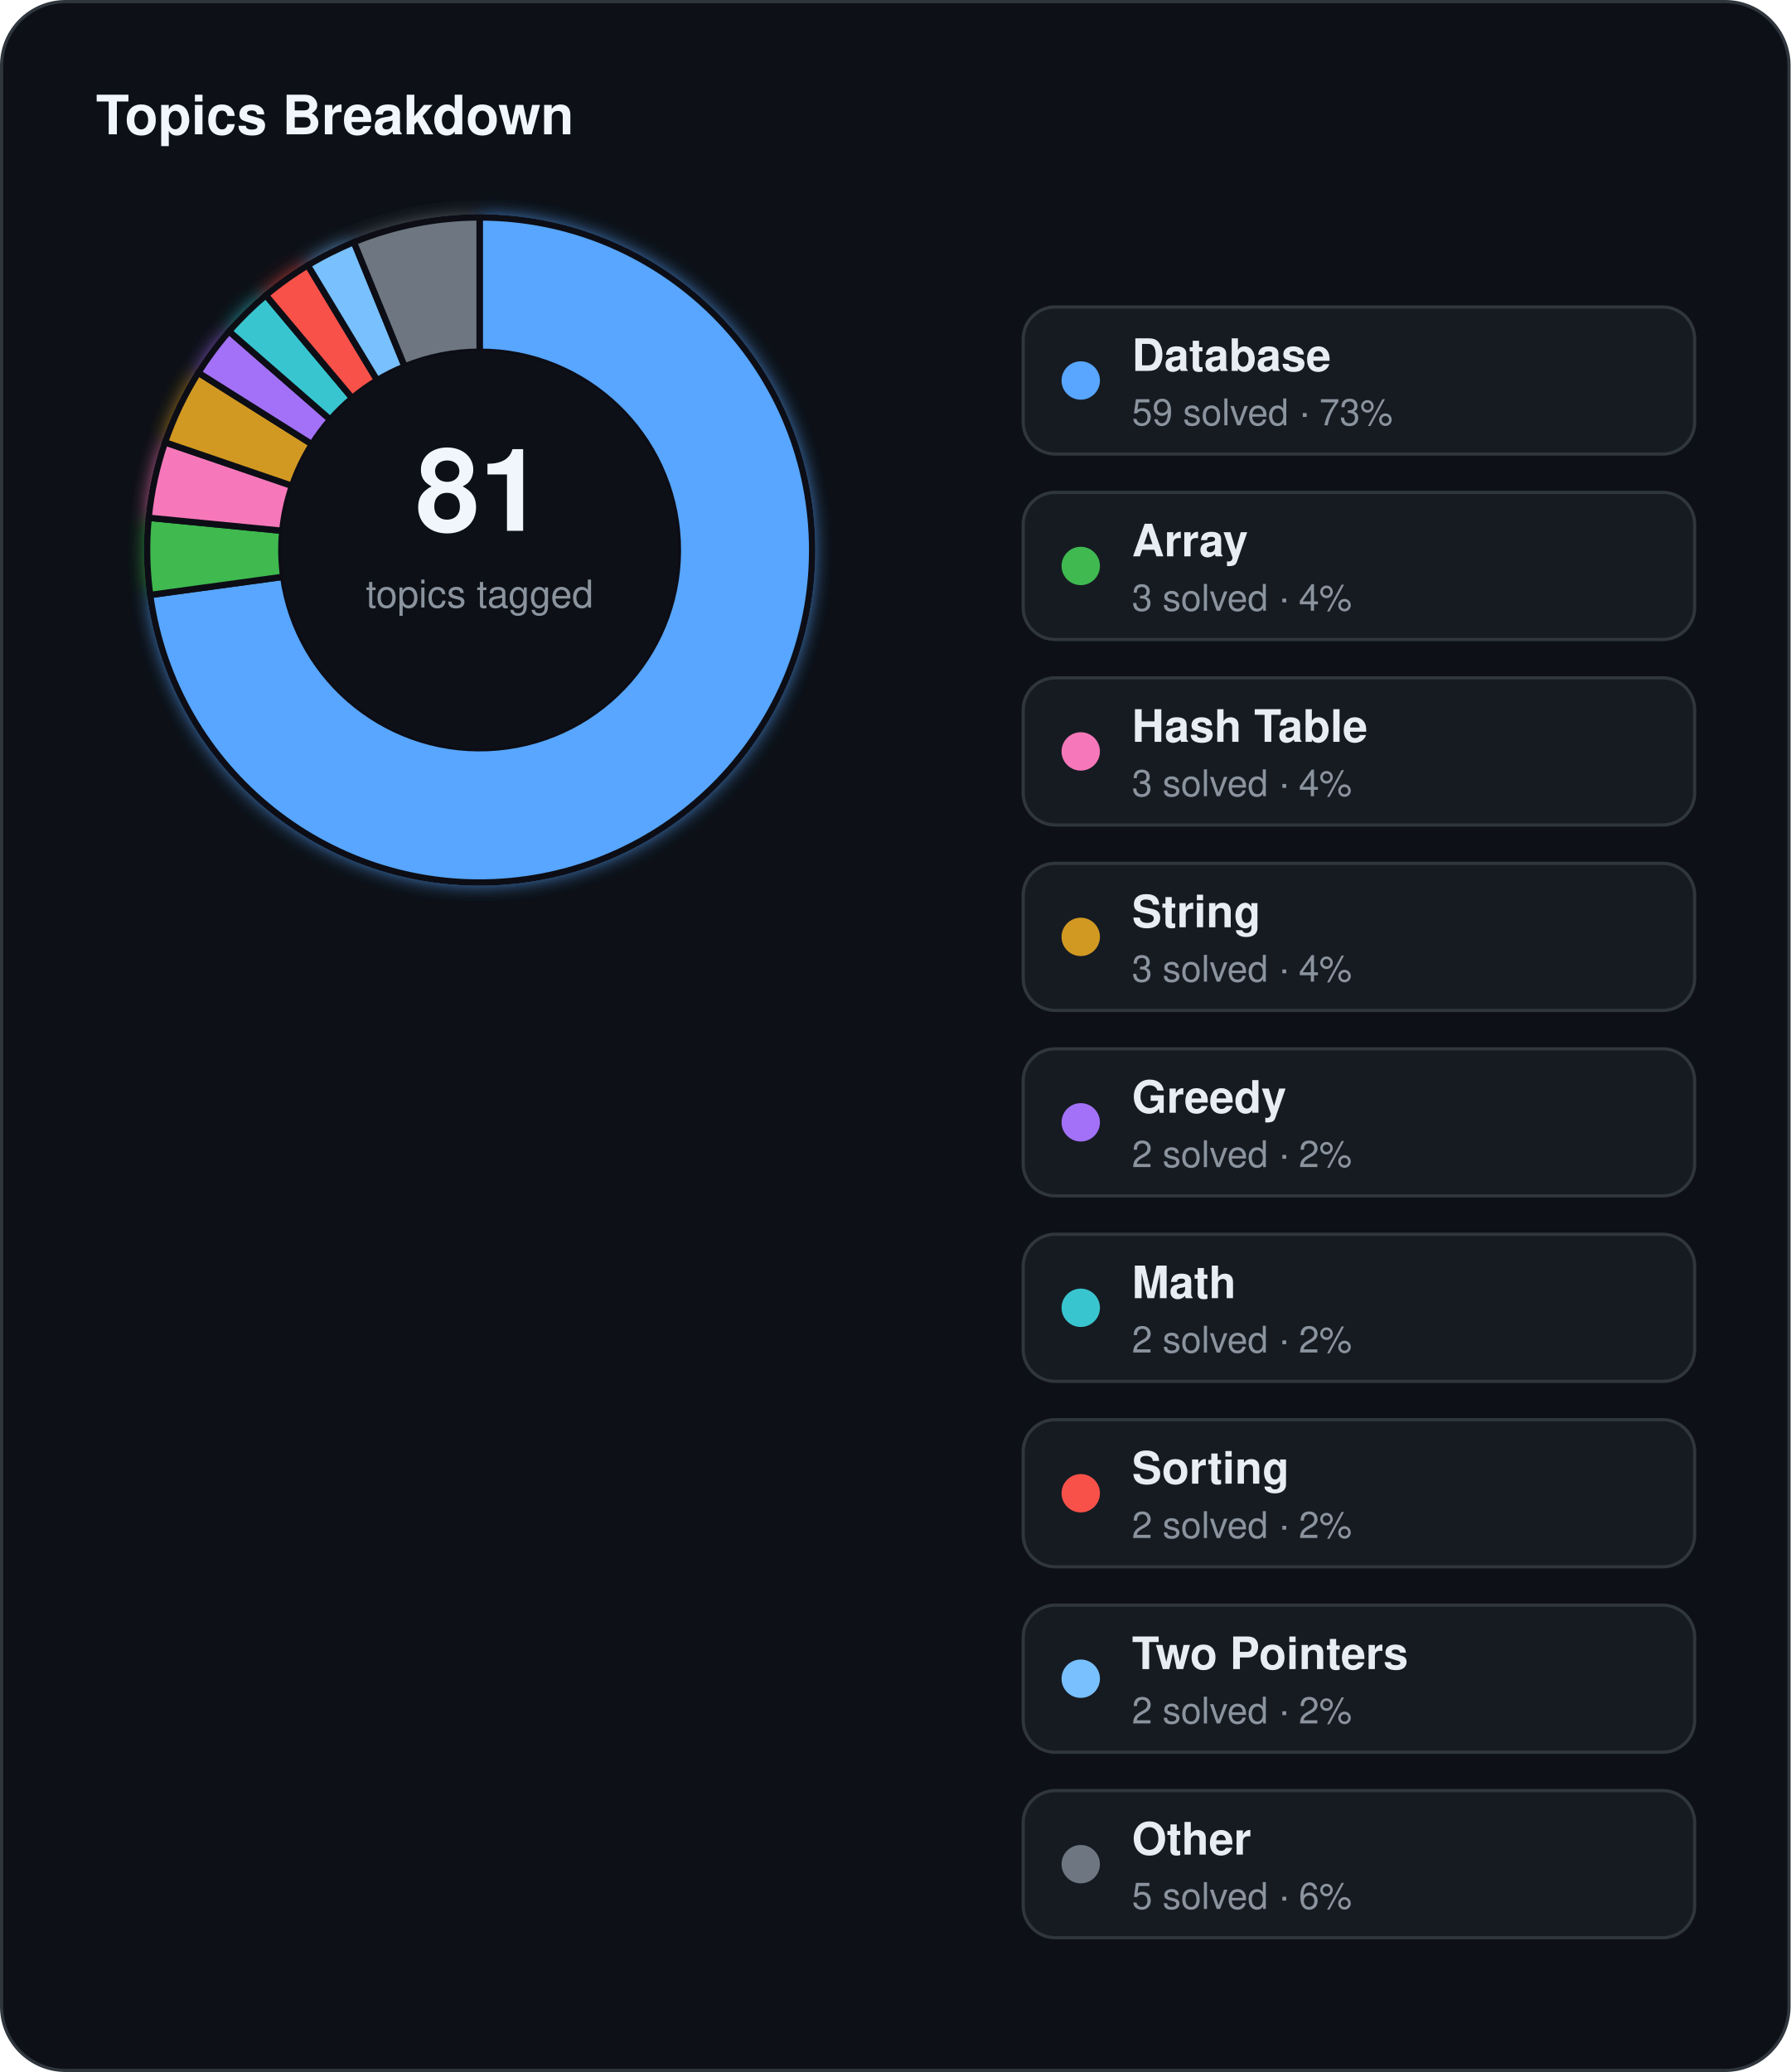
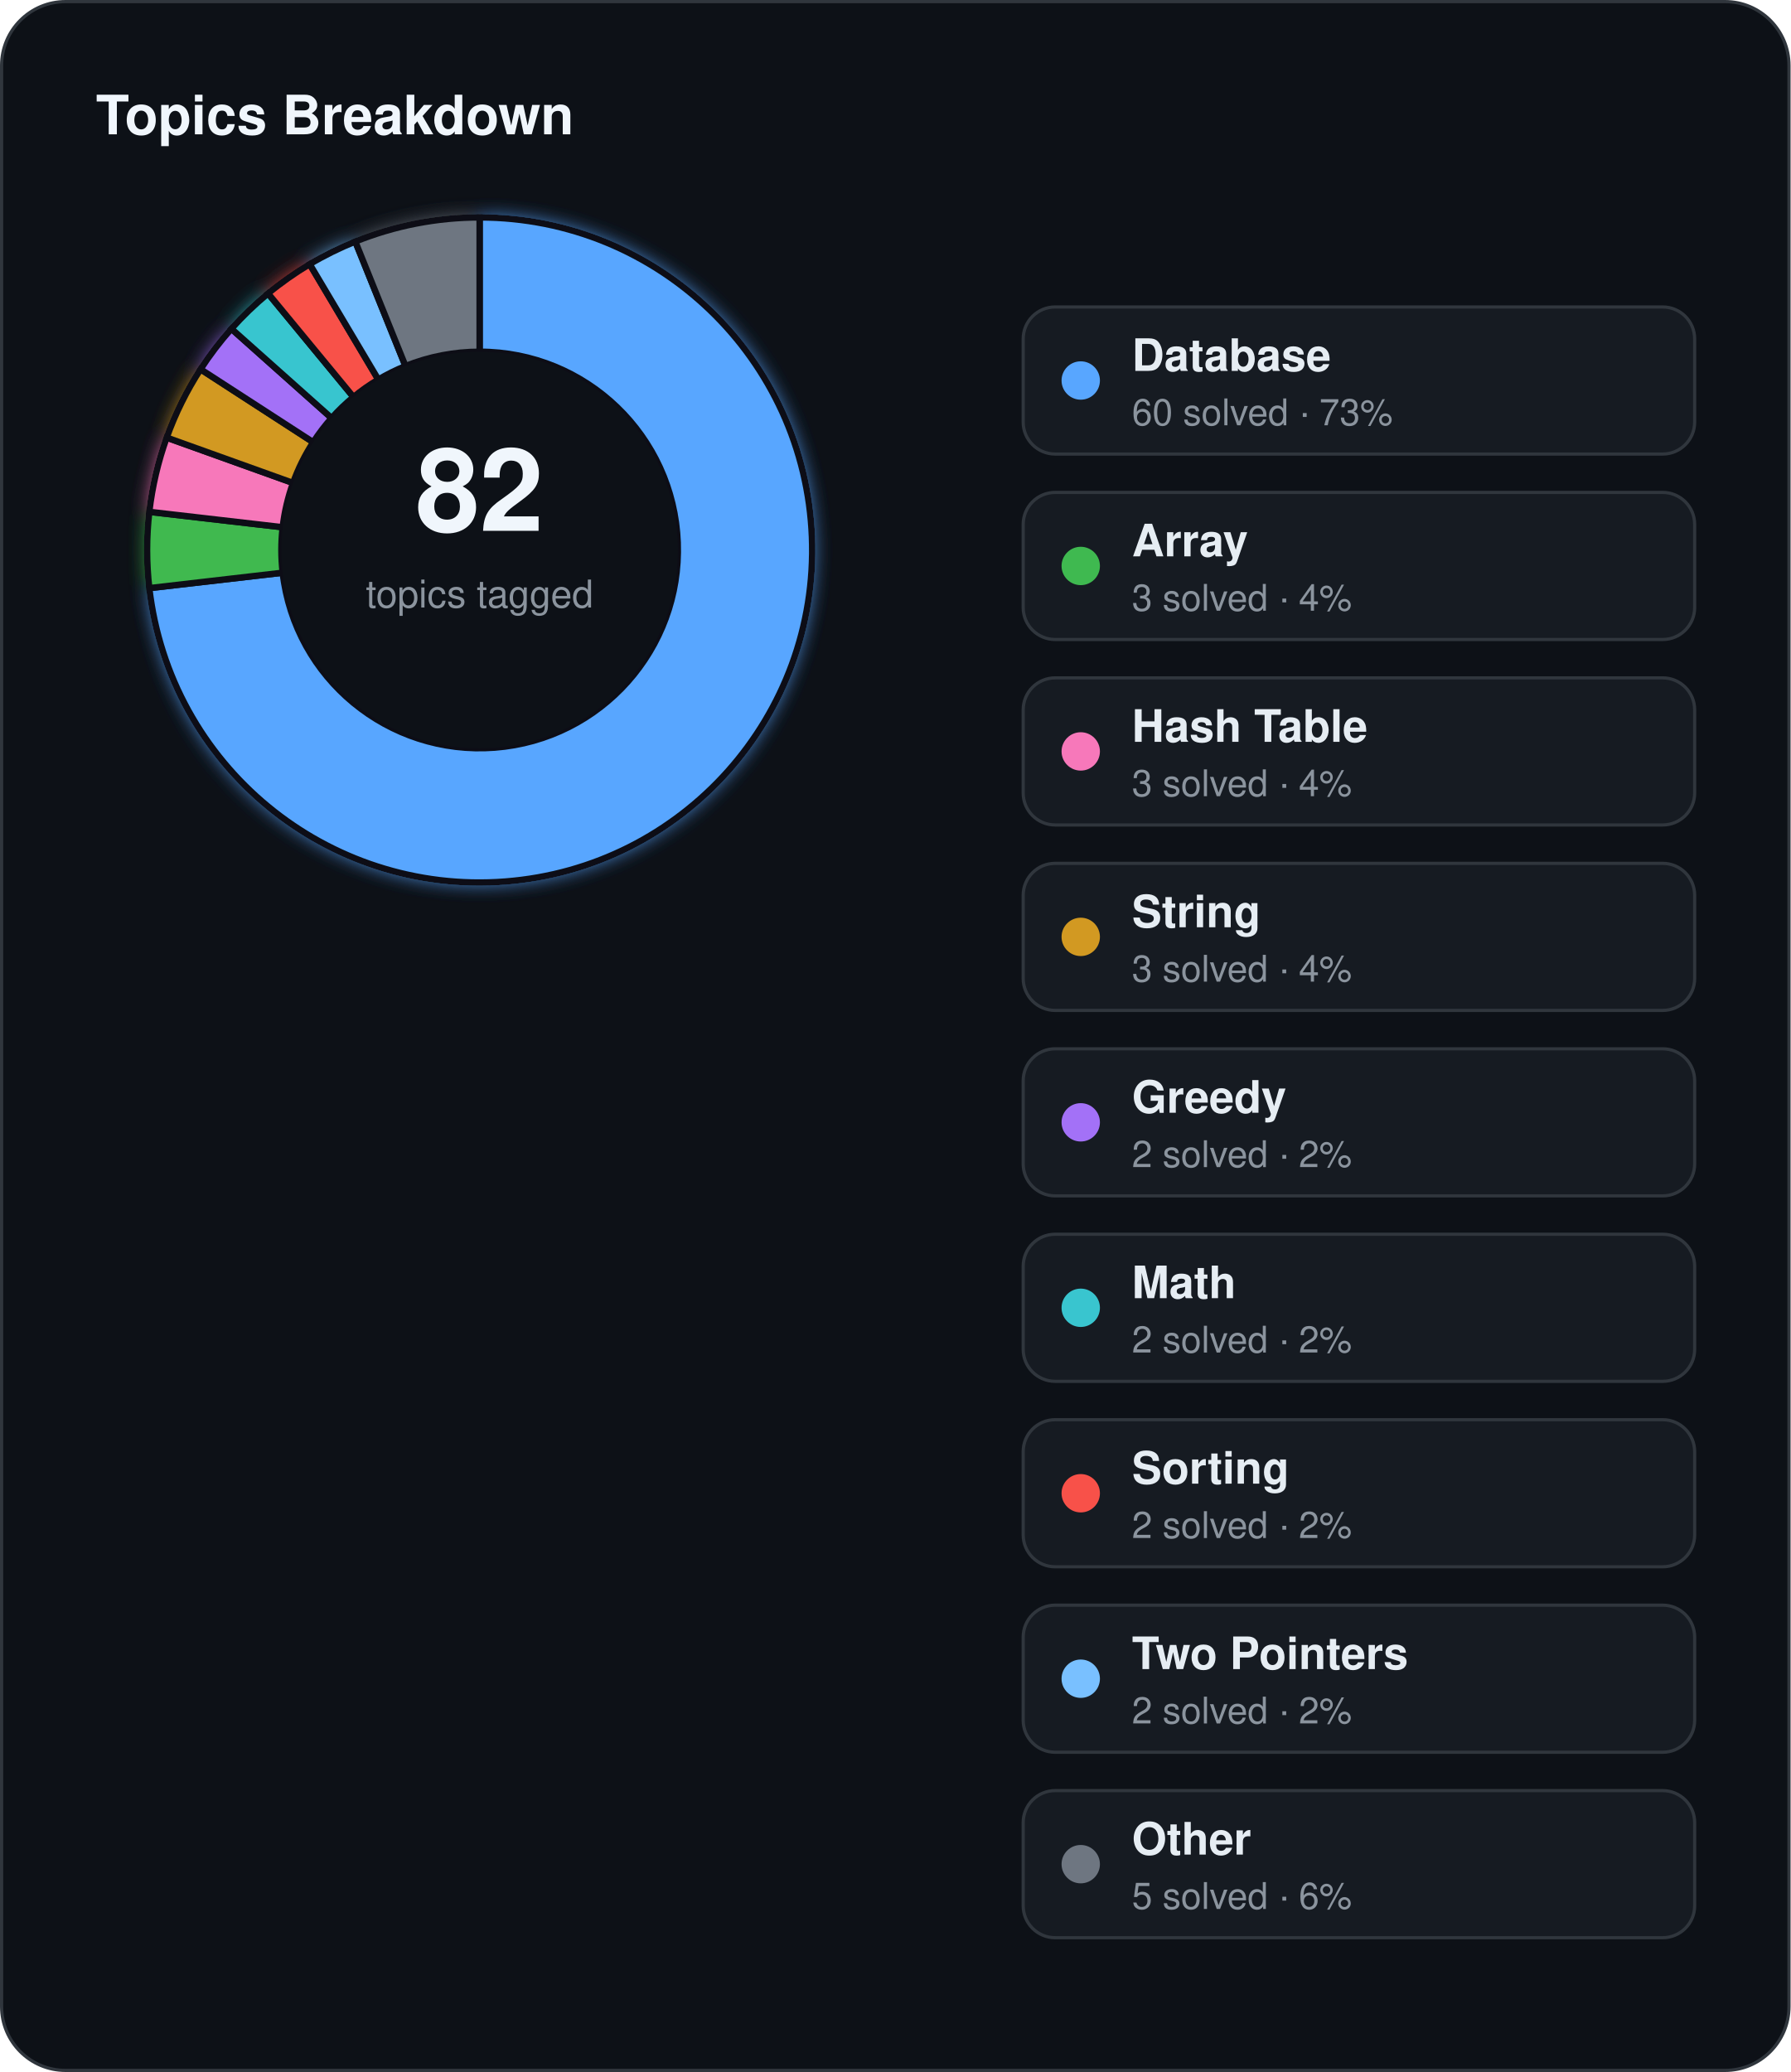
<svg xmlns="http://www.w3.org/2000/svg" width="560" height="648" viewBox="0 0 560 648">
  <defs>
    <filter id="topics-glow" x="-60%" y="-60%" width="220%" height="220%">
      <feGaussianBlur stdDeviation="3" result="blur" />
      <feMerge>
        <feMergeNode in="blur" />
        <feMergeNode in="SourceGraphic" />
      </feMerge>
    </filter>
  </defs>
  <rect x="0.5" y="0.5" width="559" height="647" rx="20" fill="#0d1117" stroke="#30363d" stroke-width="1" />
  <text x="30" y="42" fill="#f0f6fc" font-family="Segoe UI, Helvetica, Arial, sans-serif" font-size="17" font-weight="700">Topics Breakdown</text>
  <g filter="url(#topics-glow)">
-     <path d="M 150.00,68.00 A 104,104 0 1 1 46.96,186.07 L 88.57,180.39 A 62,62 0 1 0 150.00,110.00 Z" fill="#58a6ff" stroke="#0d1117" stroke-width="2" />
-     <path d="M 46.96,186.07 A 104,104 0 0 1 46.49,161.93 L 88.29,166.00 A 62,62 0 0 0 88.57,180.39 Z" fill="#3fb950" stroke="#0d1117" stroke-width="2" />
-     <path d="M 46.49,161.93 A 104,104 0 0 1 51.60,138.33 L 91.34,151.93 A 62,62 0 0 0 88.29,166.00 Z" fill="#f778ba" stroke="#0d1117" stroke-width="2" />
-     <path d="M 51.60,138.33 A 104,104 0 0 1 62.02,116.55 L 97.55,138.94 A 62,62 0 0 0 91.34,151.93 Z" fill="#d29922" stroke="#0d1117" stroke-width="2" />
-     <path d="M 62.02,116.55 A 104,104 0 0 1 71.64,103.62 L 103.29,131.23 A 62,62 0 0 0 97.55,138.94 Z" fill="#a371f7" stroke="#0d1117" stroke-width="2" />
-     <path d="M 71.64,103.62 A 104,104 0 0 1 83.15,92.33 L 110.15,124.51 A 62,62 0 0 0 103.29,131.23 Z" fill="#39c5cf" stroke="#0d1117" stroke-width="2" />
-     <path d="M 83.15,92.33 A 104,104 0 0 1 96.26,82.96 L 117.96,118.92 A 62,62 0 0 0 110.15,124.51 Z" fill="#f85149" stroke="#0d1117" stroke-width="2" />
-     <path d="M 96.26,82.96 A 104,104 0 0 1 110.67,75.72 L 126.55,114.61 A 62,62 0 0 0 117.96,118.92 Z" fill="#79c0ff" stroke="#0d1117" stroke-width="2" />
-     <path d="M 110.67,75.72 A 104,104 0 0 1 150.00,68.00 L 150.00,110.00 A 62,62 0 0 0 126.55,114.61 Z" fill="#6e7681" stroke="#0d1117" stroke-width="2" />
+     <path d="M 150.00,68.00 A 104,104 0 1 1 46.69,183.93 L 88.41,179.11 A 62,62 0 1 0 150.00,110.00 Z" fill="#58a6ff" stroke="#0d1117" stroke-width="2" />
+     <path d="M 46.69,183.93 A 104,104 0 0 1 46.69,160.07 L 88.41,164.89 A 62,62 0 0 0 88.41,179.11 Z" fill="#3fb950" stroke="#0d1117" stroke-width="2" />
+     <path d="M 46.69,160.07 A 104,104 0 0 1 52.12,136.85 L 91.65,151.04 A 62,62 0 0 0 88.41,164.89 Z" fill="#f778ba" stroke="#0d1117" stroke-width="2" />
+     <path d="M 52.12,136.85 A 104,104 0 0 1 62.71,115.47 L 97.96,138.30 A 62,62 0 0 0 91.65,151.04 Z" fill="#d29922" stroke="#0d1117" stroke-width="2" />
+     <path d="M 62.71,115.47 A 104,104 0 0 1 72.36,102.81 L 103.71,130.75 A 62,62 0 0 0 97.96,138.30 Z" fill="#a371f7" stroke="#0d1117" stroke-width="2" />
+     <path d="M 72.36,102.81 A 104,104 0 0 1 83.83,91.77 L 110.55,124.17 A 62,62 0 0 0 103.71,130.75 Z" fill="#39c5cf" stroke="#0d1117" stroke-width="2" />
+     <path d="M 83.83,91.77 A 104,104 0 0 1 96.85,82.60 L 118.32,118.71 A 62,62 0 0 0 110.55,124.17 Z" fill="#f85149" stroke="#0d1117" stroke-width="2" />
+     <path d="M 96.85,82.60 A 104,104 0 0 1 111.12,75.54 L 126.82,114.49 A 62,62 0 0 0 118.32,118.71 Z" fill="#79c0ff" stroke="#0d1117" stroke-width="2" />
+     <path d="M 111.12,75.54 A 104,104 0 0 1 150.00,68.00 L 150.00,110.00 A 62,62 0 0 0 126.82,114.49 Z" fill="#6e7681" stroke="#0d1117" stroke-width="2" />
  </g>
  <circle cx="150" cy="172" r="62" fill="#0d1117" />
-   <text x="150" y="166" text-anchor="middle" fill="#f0f6fc" font-family="Segoe UI, Helvetica, Arial, sans-serif" font-size="36" font-weight="700">81</text>
+   <text x="150" y="166" text-anchor="middle" fill="#f0f6fc" font-family="Segoe UI, Helvetica, Arial, sans-serif" font-size="36" font-weight="700">82</text>
  <text x="150" y="190" text-anchor="middle" fill="#8b949e" font-family="Segoe UI, Helvetica, Arial, sans-serif" font-size="12">topics tagged</text>
  <rect x="320" y="96" width="210" height="46" rx="10" fill="#161b22" stroke="#30363d" stroke-width="1" />
  <circle cx="338" cy="119" r="6" fill="#58a6ff" />
  <text x="354" y="116" fill="#e6edf3" font-family="Segoe UI, Helvetica, Arial, sans-serif" font-size="14" font-weight="600">Database</text>
-   <text x="354" y="133" fill="#8b949e" font-family="Segoe UI, Helvetica, Arial, sans-serif" font-size="11.5">59 solved · 73%</text>
+   <text x="354" y="133" fill="#8b949e" font-family="Segoe UI, Helvetica, Arial, sans-serif" font-size="11.5">60 solved · 73%</text>
  <rect x="320" y="154" width="210" height="46" rx="10" fill="#161b22" stroke="#30363d" stroke-width="1" />
  <circle cx="338" cy="177" r="6" fill="#3fb950" />
  <text x="354" y="174" fill="#e6edf3" font-family="Segoe UI, Helvetica, Arial, sans-serif" font-size="14" font-weight="600">Array</text>
  <text x="354" y="191" fill="#8b949e" font-family="Segoe UI, Helvetica, Arial, sans-serif" font-size="11.5">3 solved · 4%</text>
  <rect x="320" y="212" width="210" height="46" rx="10" fill="#161b22" stroke="#30363d" stroke-width="1" />
  <circle cx="338" cy="235" r="6" fill="#f778ba" />
  <text x="354" y="232" fill="#e6edf3" font-family="Segoe UI, Helvetica, Arial, sans-serif" font-size="14" font-weight="600">Hash Table</text>
  <text x="354" y="249" fill="#8b949e" font-family="Segoe UI, Helvetica, Arial, sans-serif" font-size="11.5">3 solved · 4%</text>
  <rect x="320" y="270" width="210" height="46" rx="10" fill="#161b22" stroke="#30363d" stroke-width="1" />
  <circle cx="338" cy="293" r="6" fill="#d29922" />
  <text x="354" y="290" fill="#e6edf3" font-family="Segoe UI, Helvetica, Arial, sans-serif" font-size="14" font-weight="600">String</text>
  <text x="354" y="307" fill="#8b949e" font-family="Segoe UI, Helvetica, Arial, sans-serif" font-size="11.5">3 solved · 4%</text>
  <rect x="320" y="328" width="210" height="46" rx="10" fill="#161b22" stroke="#30363d" stroke-width="1" />
  <circle cx="338" cy="351" r="6" fill="#a371f7" />
  <text x="354" y="348" fill="#e6edf3" font-family="Segoe UI, Helvetica, Arial, sans-serif" font-size="14" font-weight="600">Greedy</text>
  <text x="354" y="365" fill="#8b949e" font-family="Segoe UI, Helvetica, Arial, sans-serif" font-size="11.5">2 solved · 2%</text>
  <rect x="320" y="386" width="210" height="46" rx="10" fill="#161b22" stroke="#30363d" stroke-width="1" />
  <circle cx="338" cy="409" r="6" fill="#39c5cf" />
  <text x="354" y="406" fill="#e6edf3" font-family="Segoe UI, Helvetica, Arial, sans-serif" font-size="14" font-weight="600">Math</text>
  <text x="354" y="423" fill="#8b949e" font-family="Segoe UI, Helvetica, Arial, sans-serif" font-size="11.5">2 solved · 2%</text>
  <rect x="320" y="444" width="210" height="46" rx="10" fill="#161b22" stroke="#30363d" stroke-width="1" />
  <circle cx="338" cy="467" r="6" fill="#f85149" />
  <text x="354" y="464" fill="#e6edf3" font-family="Segoe UI, Helvetica, Arial, sans-serif" font-size="14" font-weight="600">Sorting</text>
  <text x="354" y="481" fill="#8b949e" font-family="Segoe UI, Helvetica, Arial, sans-serif" font-size="11.5">2 solved · 2%</text>
  <rect x="320" y="502" width="210" height="46" rx="10" fill="#161b22" stroke="#30363d" stroke-width="1" />
  <circle cx="338" cy="525" r="6" fill="#79c0ff" />
  <text x="354" y="522" fill="#e6edf3" font-family="Segoe UI, Helvetica, Arial, sans-serif" font-size="14" font-weight="600">Two Pointers</text>
  <text x="354" y="539" fill="#8b949e" font-family="Segoe UI, Helvetica, Arial, sans-serif" font-size="11.5">2 solved · 2%</text>
  <rect x="320" y="560" width="210" height="46" rx="10" fill="#161b22" stroke="#30363d" stroke-width="1" />
  <circle cx="338" cy="583" r="6" fill="#6e7681" />
  <text x="354" y="580" fill="#e6edf3" font-family="Segoe UI, Helvetica, Arial, sans-serif" font-size="14" font-weight="600">Other</text>
  <text x="354" y="597" fill="#8b949e" font-family="Segoe UI, Helvetica, Arial, sans-serif" font-size="11.5">5 solved · 6%</text>
</svg>
